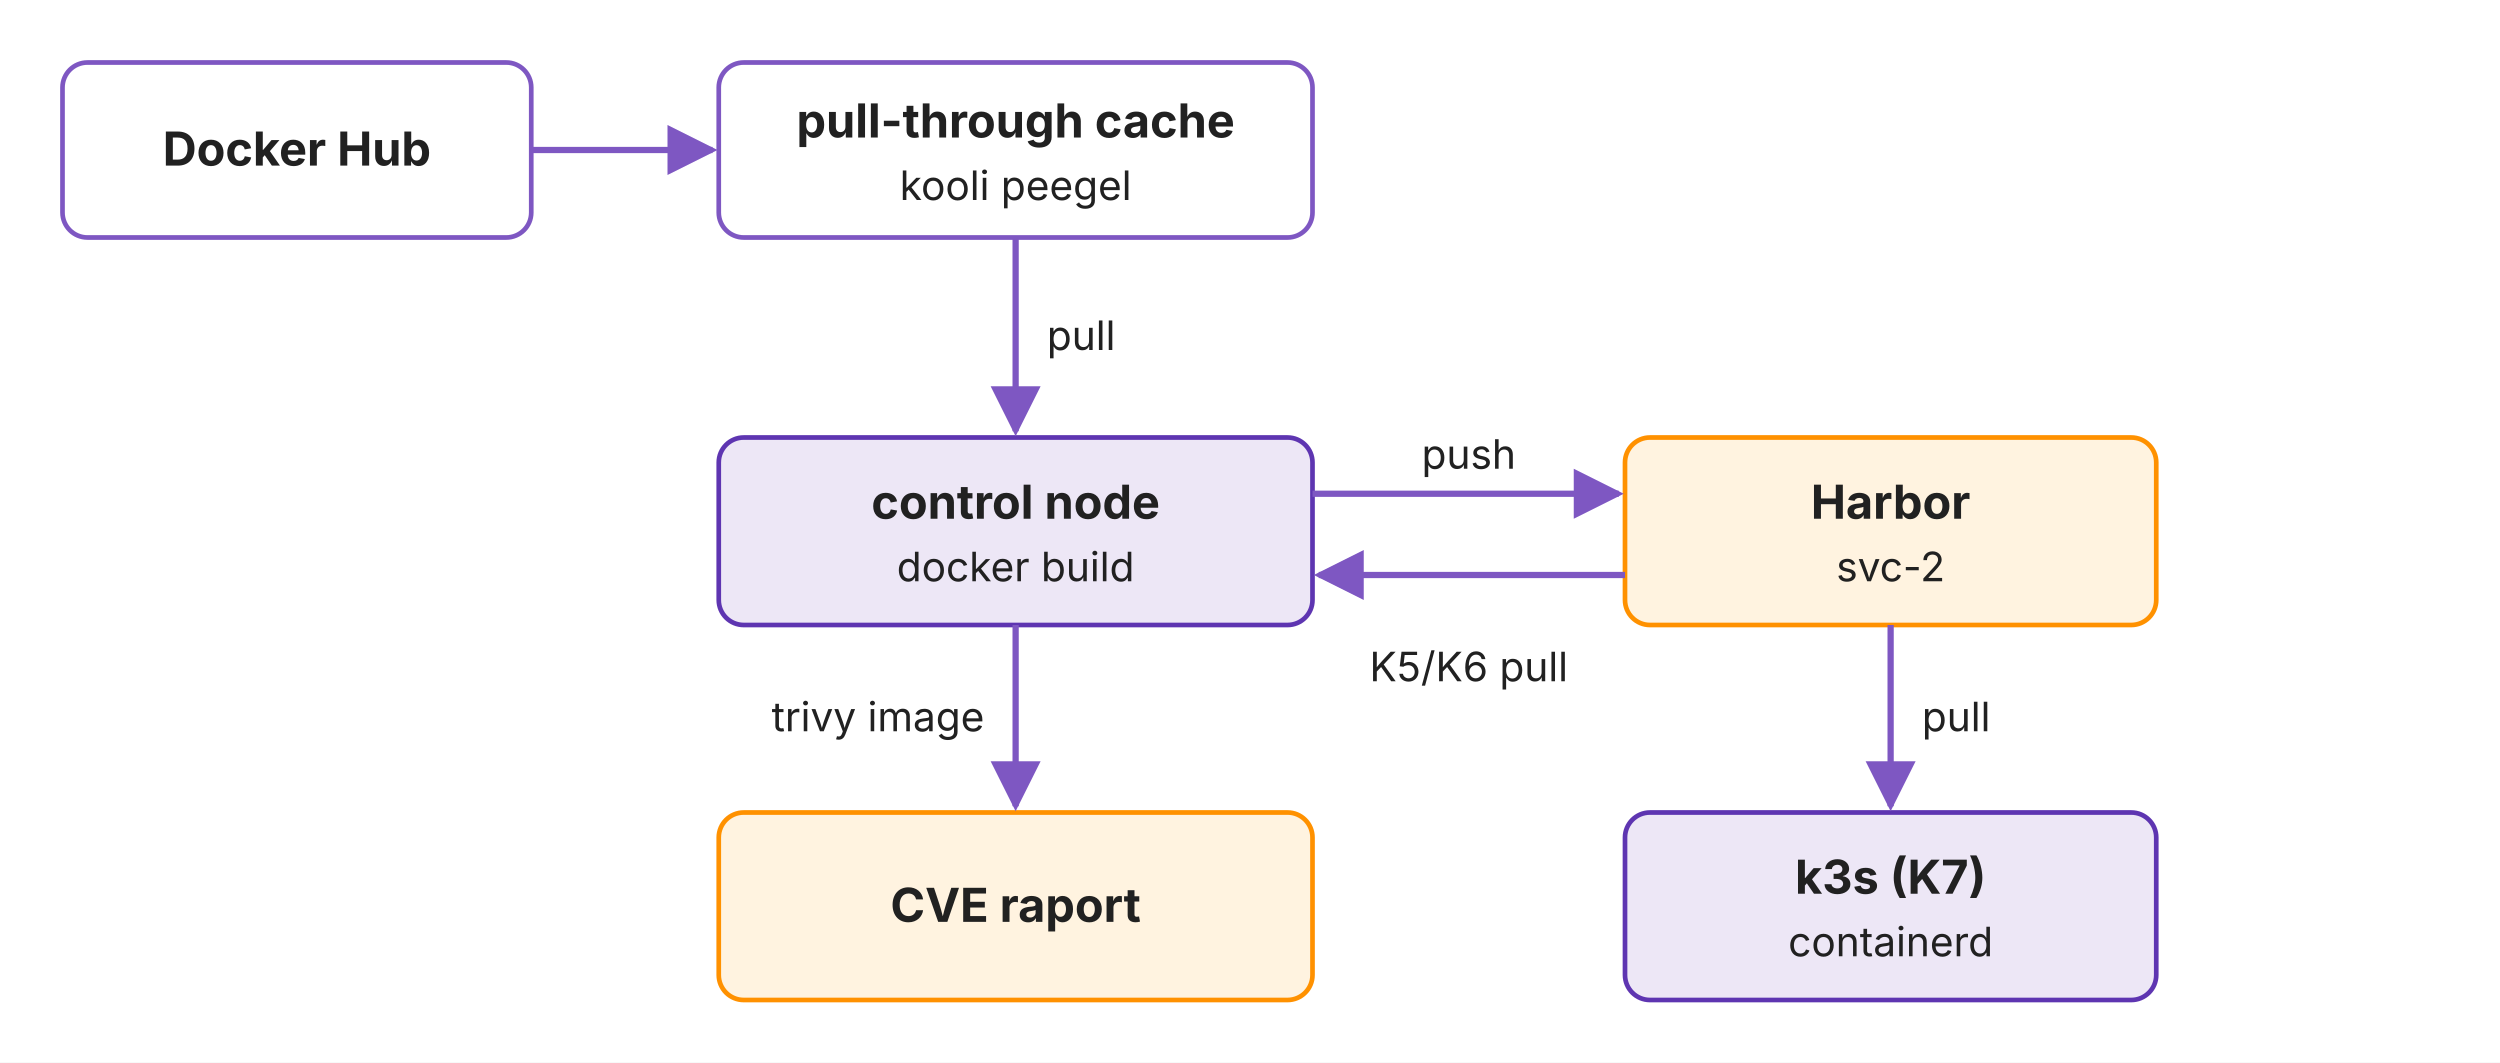
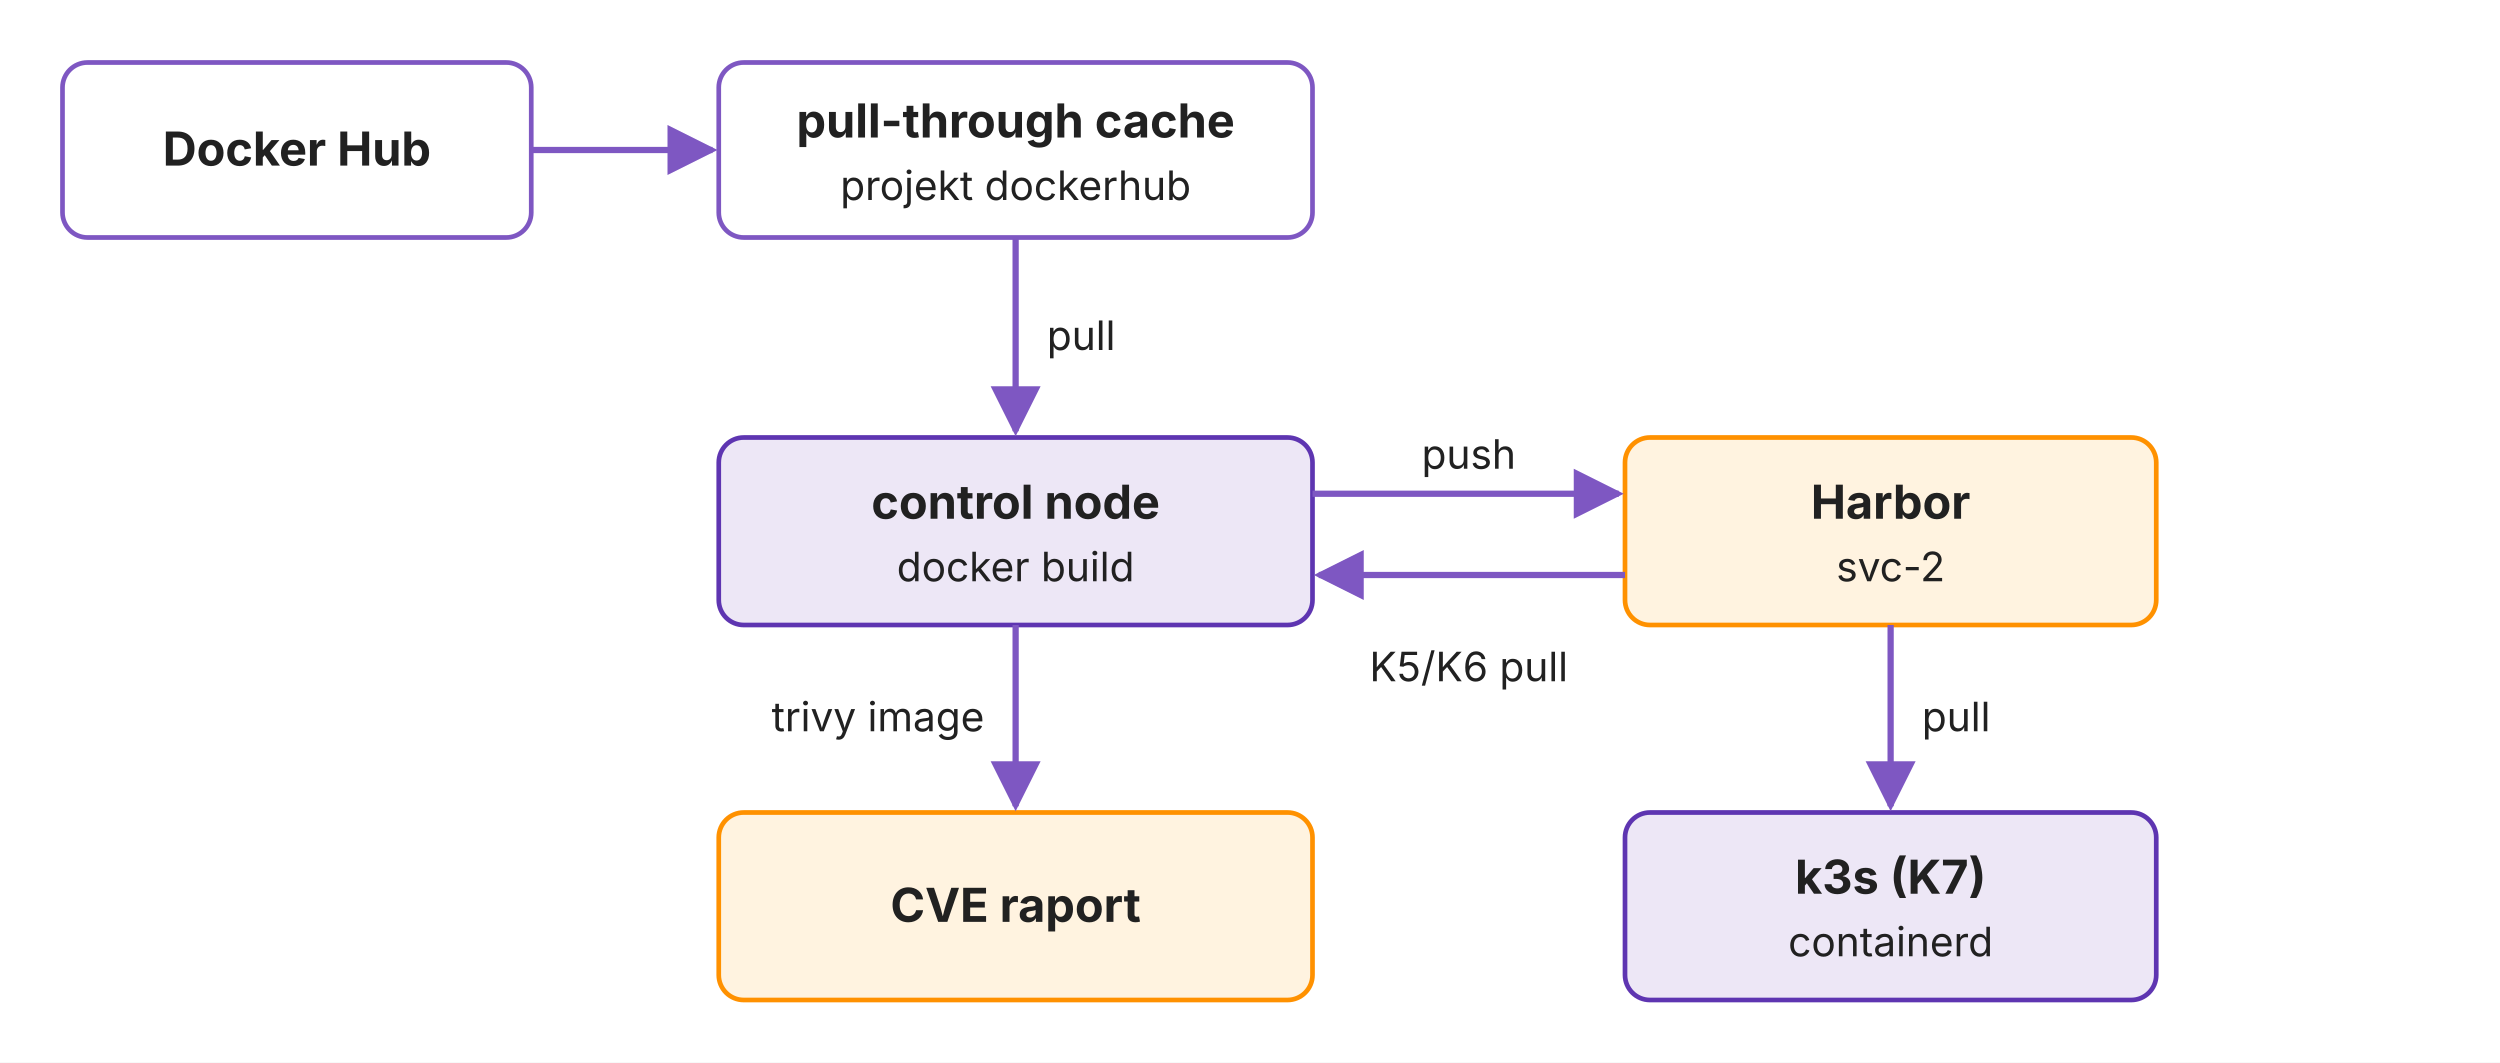
<svg xmlns="http://www.w3.org/2000/svg" viewBox="0 0 800 340" width="800">
  <style>text{font-family:Inter, Arial, sans-serif;fill:#212121;font-size:15px}.b{font-weight:700}.s{font-size:13px}.c{text-anchor:middle}.e{text-anchor:end}.p{fill:#ede7f6;stroke:#5e35b1;stroke-width:1.5}.o{fill:#fff3e0;stroke:#ff9100;stroke-width:1.5}.f{fill:#fff;stroke:#7e57c2;stroke-width:1.5}.l{stroke:#7e57c2;stroke-width:2;fill:none}.d{stroke:#ff9100;stroke-width:2;fill:none;stroke-dasharray:6 4}</style>
  <defs>
    <marker id="a" viewBox="0 0 10 10" refX="9" refY="5" markerWidth="8" markerHeight="8" orient="auto-start-reverse">
      <path d="M0,0 L10,5 L0,10 z" fill="#7e57c2" />
    </marker>
    <marker id="b" viewBox="0 0 10 10" refX="9" refY="5" markerWidth="8" markerHeight="8" orient="auto-start-reverse">
      <path d="M0,0 L10,5 L0,10 z" fill="#ff9100" />
    </marker>
  </defs>
  <rect width="800" height="340" fill="#fff" />
  <rect class="f" x="20" y="20" width="150" height="56" rx="8" />
  <text class="b c" x="95" y="53">Docker Hub</text>
  <rect class="f" x="230" y="20" width="190" height="56" rx="8" />
  <text class="b c" x="325" y="44">pull-through cache</text>
-   <text class="c s" x="325" y="64">kooli peegel</text>
+   <text class="c s" x="325" y="64">projekt dockerhub</text>
  <rect class="p" x="230" y="140" width="190" height="60" rx="8" />
  <text class="b c" x="325" y="166">control node</text>
  <text class="c s" x="325" y="186">docker build</text>
  <rect class="o" x="520" y="140" width="170" height="60" rx="8" />
  <text class="b c" x="605" y="166">Harbor</text>
  <text class="c s" x="605" y="186">svc-2</text>
  <rect class="p" x="520" y="260" width="170" height="60" rx="8" />
  <text class="b c" x="605" y="286">k3s (K7)</text>
  <text class="c s" x="605" y="306">containerd</text>
  <rect class="o" x="230" y="260" width="190" height="60" rx="8" />
  <text class="b c" x="325" y="295">CVE raport</text>
  <line class="l" x1="170" y1="48" x2="228" y2="48" marker-end="url(#a)" />
  <line class="l" x1="325" y1="76" x2="325" y2="138" marker-end="url(#a)" />
  <text class="s" x="335" y="112">pull</text>
  <line class="l" x1="420" y1="158" x2="518" y2="158" marker-end="url(#a)" />
  <text class="c s" x="470" y="150">push</text>
  <line class="l" x1="520" y1="184" x2="422" y2="184" marker-end="url(#a)" />
  <text class="c s" x="470" y="218">K5/K6 pull</text>
  <line class="l" x1="605" y1="200" x2="605" y2="258" marker-end="url(#a)" />
  <text class="s" x="615" y="234">pull</text>
  <line class="l" x1="325" y1="200" x2="325" y2="258" marker-end="url(#a)" />
  <text class="s e" x="315" y="234">trivy image</text>
</svg>
